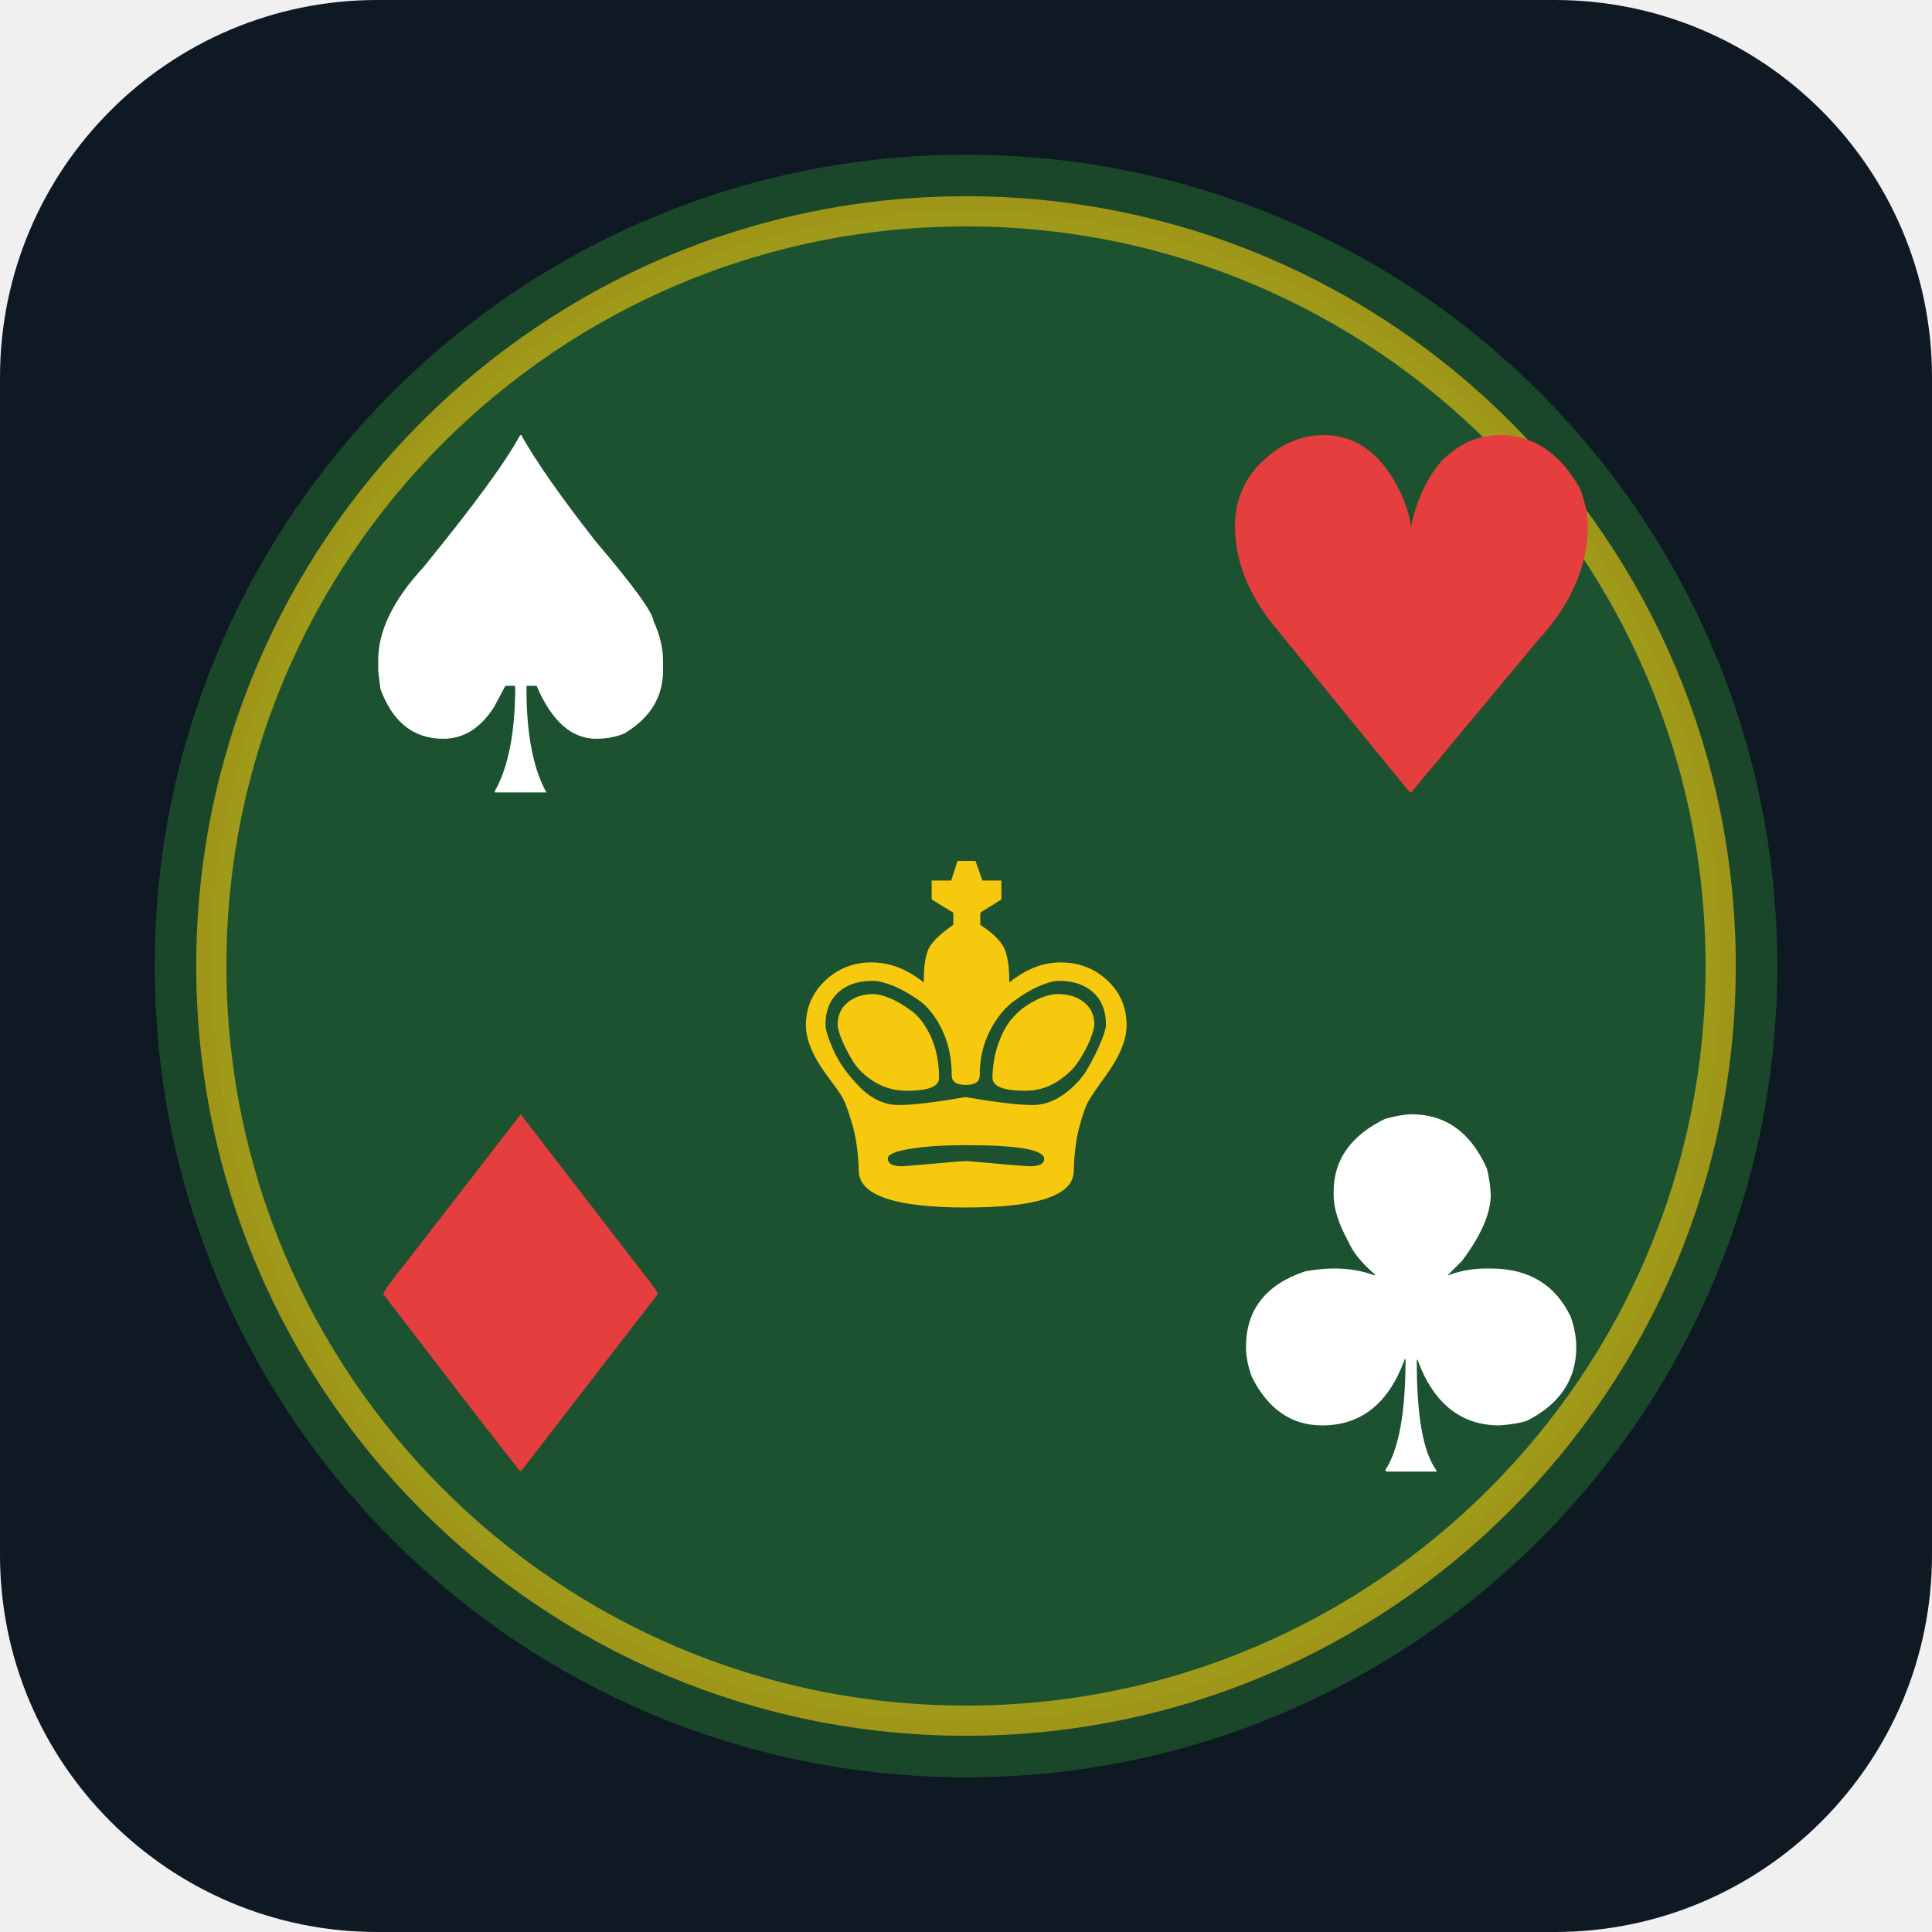
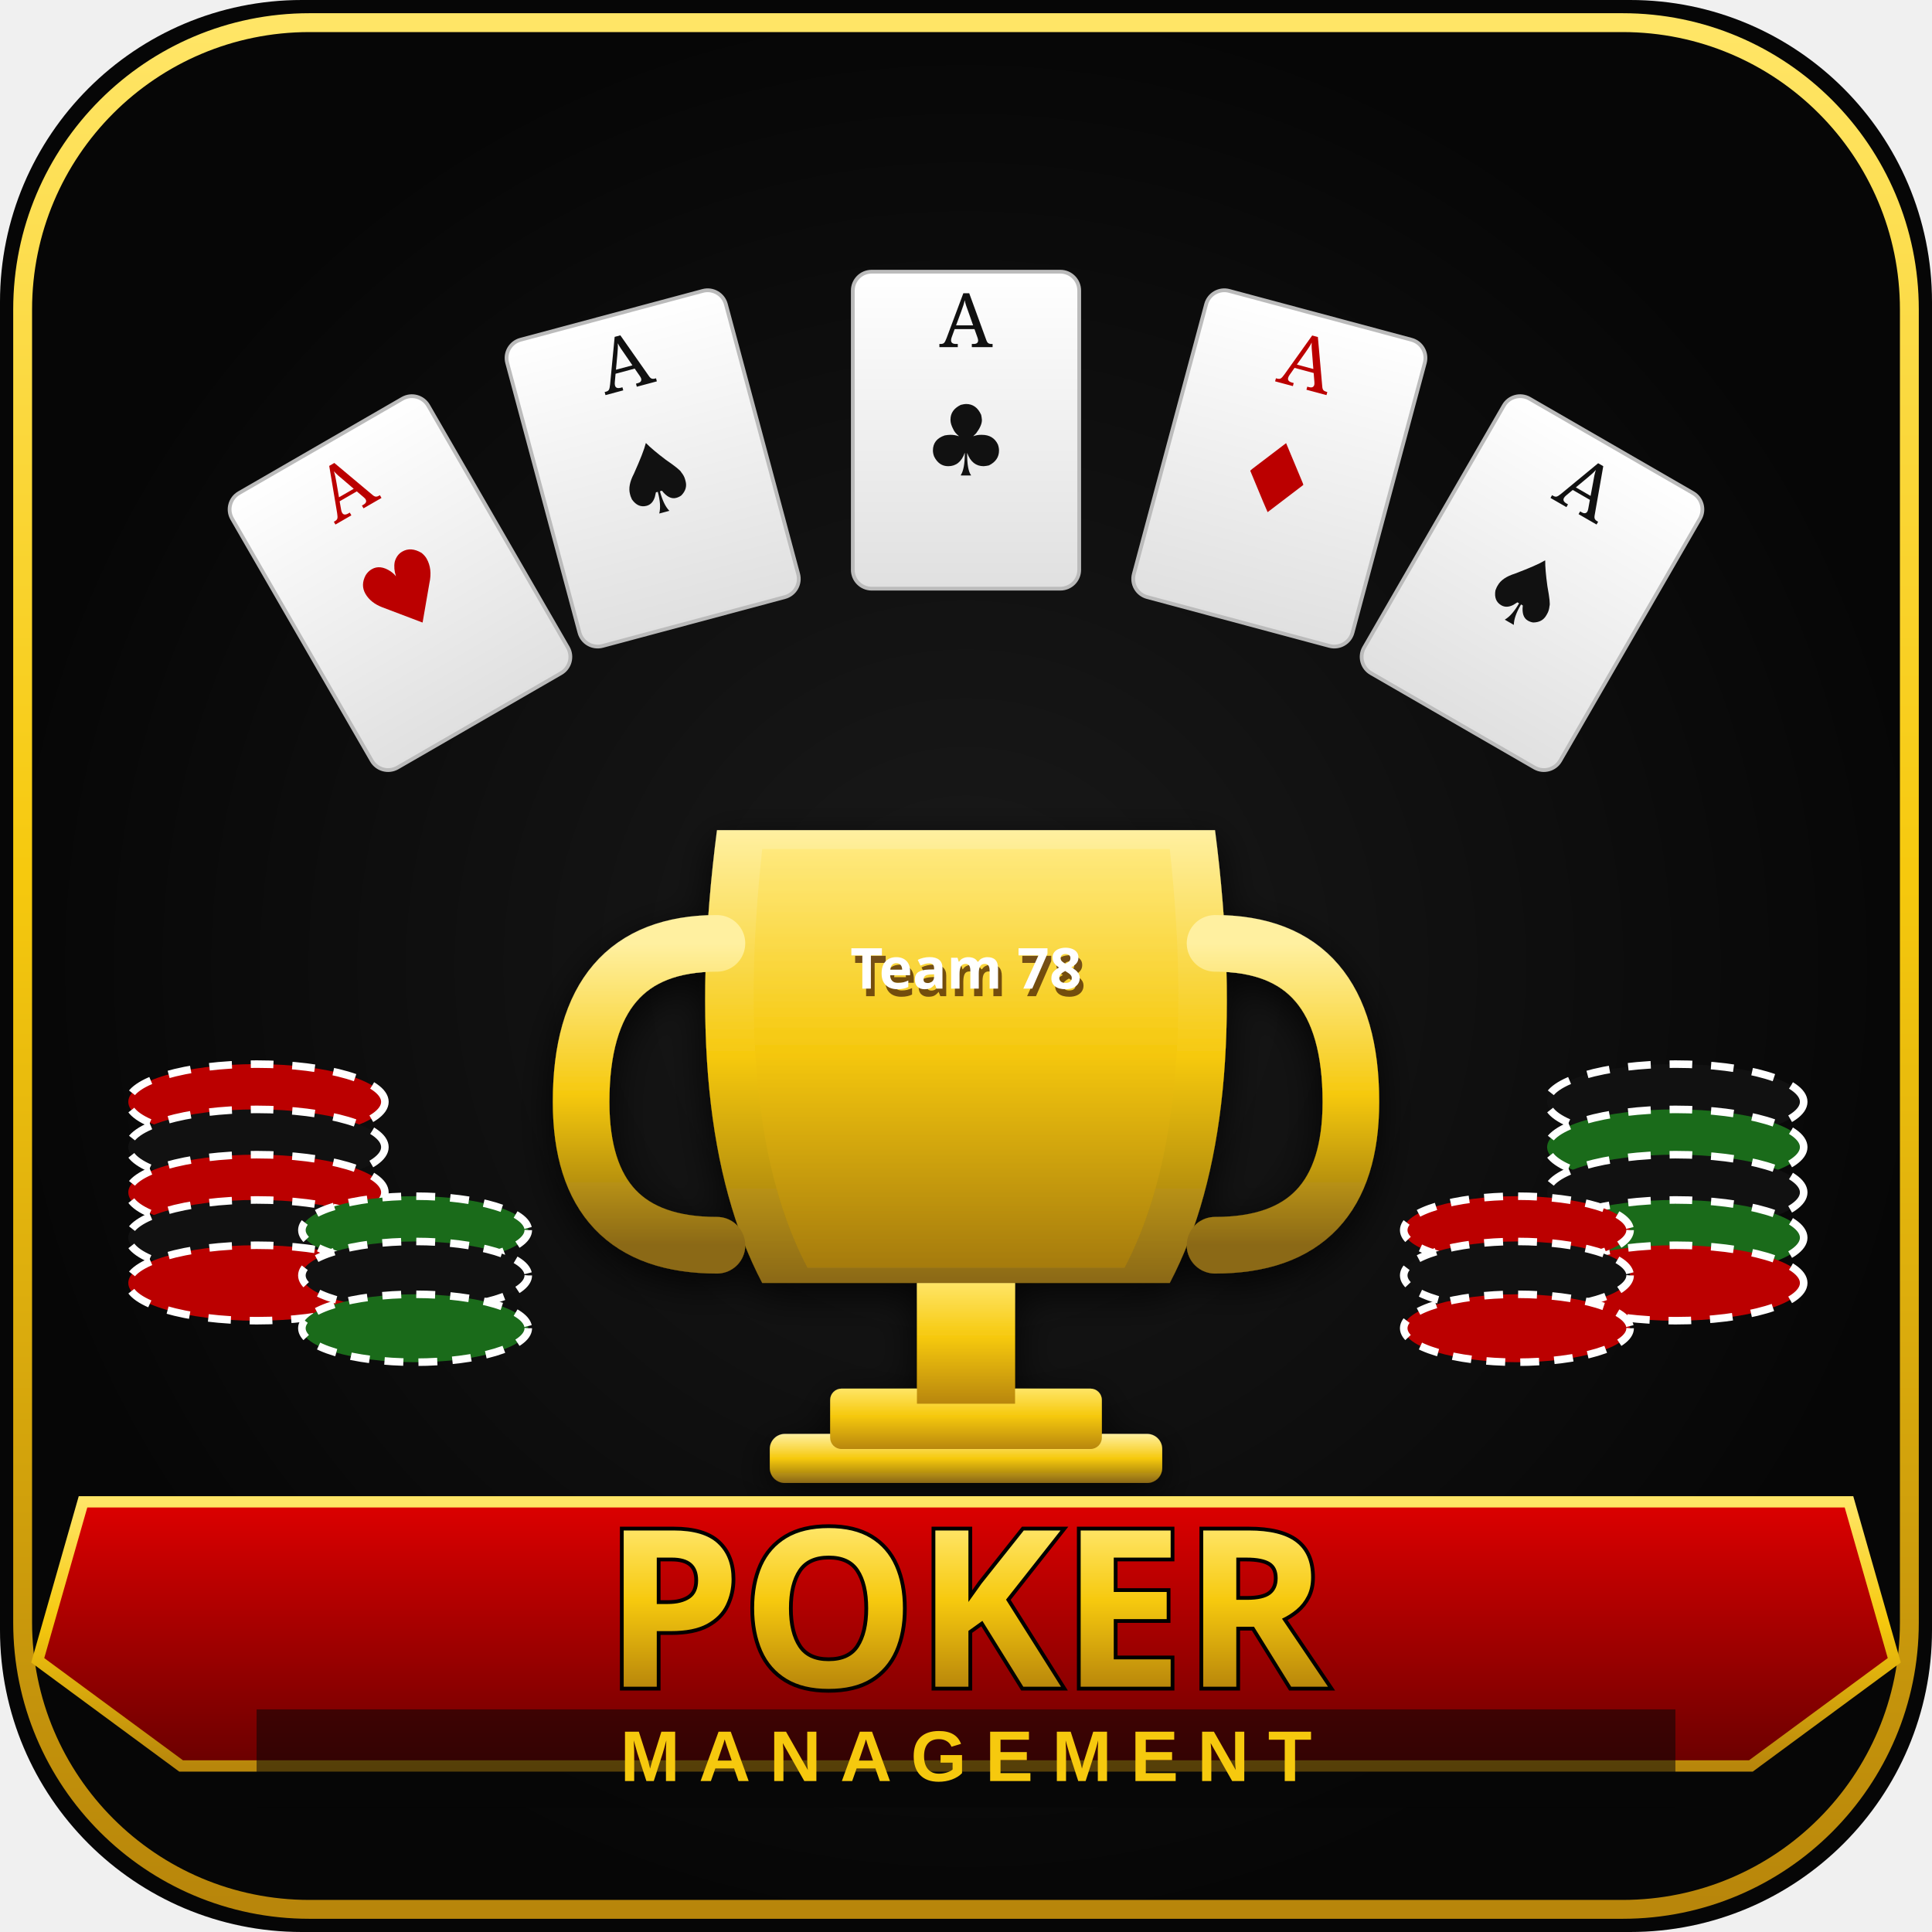
<svg xmlns="http://www.w3.org/2000/svg" viewBox="0 0 512 512">
-   <rect width="512" height="512" rx="100" fill="#0f1923" />
-   <circle cx="256" cy="256" r="215" fill="#1a472a" />
-   <circle cx="256" cy="256" r="200" fill="#1d5230" />
-   <circle cx="256" cy="256" r="200" fill="none" stroke="#f6c90e" stroke-width="8" opacity="0.6" />
-   <text x="138" y="210" font-size="130" font-family="Georgia,serif" fill="white" text-anchor="middle">♠</text>
-   <text x="374" y="210" font-size="130" font-family="Georgia,serif" fill="#e53e3e" text-anchor="middle">♥</text>
-   <text x="138" y="390" font-size="130" font-family="Georgia,serif" fill="#e53e3e" text-anchor="middle">♦</text>
-   <text x="374" y="390" font-size="130" font-family="Georgia,serif" fill="white" text-anchor="middle">♣</text>
-   <text x="256" y="320" font-size="140" font-family="Georgia,serif" fill="#f6c90e" text-anchor="middle">♚</text>
+   <defs>
+     <radialGradient id="bgGrad" cx="50%" cy="50%" r="50%">
+       <stop offset="0%" stop-color="#1a1a1a" />
+       <stop offset="100%" stop-color="#060606" />
+     </radialGradient>
+     <linearGradient id="gold" x1="0%" y1="0%" x2="0%" y2="100%">
+       <stop offset="0%" stop-color="#ffe566" />
+       <stop offset="45%" stop-color="#f6c90e" />
+       <stop offset="100%" stop-color="#b8860b" />
+     </linearGradient>
+     <linearGradient id="gold2" x1="0%" y1="0%" x2="0%" y2="100%">
+       <stop offset="0%" stop-color="#fff0a0" />
+       <stop offset="50%" stop-color="#f6c90e" />
+       <stop offset="100%" stop-color="#8B6914" />
+     </linearGradient>
+     <linearGradient id="red" x1="0%" y1="0%" x2="0%" y2="100%">
+       <stop offset="0%" stop-color="#dd0000" />
+       <stop offset="100%" stop-color="#6a0000" />
+     </linearGradient>
+     <linearGradient id="card" x1="0%" y1="0%" x2="0%" y2="100%">
+       <stop offset="0%" stop-color="#ffffff" />
+       <stop offset="100%" stop-color="#e0e0e0" />
+     </linearGradient>
+     <filter id="sh">
+       <feDropShadow dx="0" dy="3" stdDeviation="5" flood-color="#000" flood-opacity="0.8" />
+     </filter>
+   </defs>
+   <rect width="512" height="512" rx="80" fill="url(#bgGrad)" />
+   <rect x="6" y="6" width="500" height="500" rx="76" fill="none" stroke="url(#gold)" stroke-width="5" />
+   <g transform="translate(108,158) rotate(-30)">
+     <rect x="-30" y="-46" width="60" height="84" rx="5" fill="url(#card)" stroke="#bbb" stroke-width="1" />
+     <text x="0" y="-26" font-size="20" font-family="Georgia,serif" fill="#b00" text-anchor="middle">A</text>
+     <text x="0" y="8" font-size="26" font-family="Georgia,serif" fill="#b00" text-anchor="middle">♥</text>
+   </g>
+   <g transform="translate(174,128) rotate(-15)">
+     <rect x="-30" y="-46" width="60" height="84" rx="5" fill="url(#card)" stroke="#bbb" stroke-width="1" />
+     <text x="0" y="-26" font-size="20" font-family="Georgia,serif" fill="#111" text-anchor="middle">A</text>
+     <text x="0" y="8" font-size="26" font-family="Georgia,serif" fill="#111" text-anchor="middle">♠</text>
+   </g>
+   <g transform="translate(256,118)">
+     <rect x="-30" y="-46" width="60" height="84" rx="5" fill="url(#card)" stroke="#bbb" stroke-width="1" />
+     <text x="0" y="-26" font-size="20" font-family="Georgia,serif" fill="#111" text-anchor="middle">A</text>
+     <text x="0" y="8" font-size="26" font-family="Georgia,serif" fill="#111" text-anchor="middle">♣</text>
+   </g>
+   <g transform="translate(338,128) rotate(15)">
+     <rect x="-30" y="-46" width="60" height="84" rx="5" fill="url(#card)" stroke="#bbb" stroke-width="1" />
+     <text x="0" y="-26" font-size="20" font-family="Georgia,serif" fill="#b00" text-anchor="middle">A</text>
+     <text x="0" y="8" font-size="26" font-family="Georgia,serif" fill="#b00" text-anchor="middle">♦</text>
+   </g>
+   <g transform="translate(404,158) rotate(30)">
+     <rect x="-30" y="-46" width="60" height="84" rx="5" fill="url(#card)" stroke="#bbb" stroke-width="1" />
+     <text x="0" y="-26" font-size="20" font-family="Georgia,serif" fill="#111" text-anchor="middle">A</text>
+     <text x="0" y="8" font-size="26" font-family="Georgia,serif" fill="#111" text-anchor="middle">♠</text>
+   </g>
+   <g transform="translate(68,340)">
+     <ellipse cx="0" cy="-48" rx="34" ry="10" fill="#b00" stroke="#fff" stroke-width="2" stroke-dasharray="6,5" />
+     <ellipse cx="0" cy="-36" rx="34" ry="10" fill="#111" stroke="#fff" stroke-width="2" stroke-dasharray="6,5" />
+     <ellipse cx="0" cy="-24" rx="34" ry="10" fill="#b00" stroke="#fff" stroke-width="2" stroke-dasharray="6,5" />
+     <ellipse cx="0" cy="-12" rx="34" ry="10" fill="#111" stroke="#fff" stroke-width="2" stroke-dasharray="6,5" />
+     <ellipse cx="0" cy="0" rx="34" ry="10" fill="#b00" stroke="#fff" stroke-width="2" stroke-dasharray="6,5" />
+   </g>
+   <g transform="translate(110,352)">
+     <ellipse cx="0" cy="-26" rx="30" ry="9" fill="#1a6b1a" stroke="#fff" stroke-width="2" stroke-dasharray="5,4" />
+     <ellipse cx="0" cy="-14" rx="30" ry="9" fill="#111" stroke="#fff" stroke-width="2" stroke-dasharray="5,4" />
+     <ellipse cx="0" cy="0" rx="30" ry="9" fill="#1a6b1a" stroke="#fff" stroke-width="2" stroke-dasharray="5,4" />
+   </g>
+   <g transform="translate(444,340)">
+     <ellipse cx="0" cy="-48" rx="34" ry="10" fill="#111" stroke="#fff" stroke-width="2" stroke-dasharray="6,5" />
+     <ellipse cx="0" cy="-36" rx="34" ry="10" fill="#1a6b1a" stroke="#fff" stroke-width="2" stroke-dasharray="6,5" />
+     <ellipse cx="0" cy="-24" rx="34" ry="10" fill="#111" stroke="#fff" stroke-width="2" stroke-dasharray="6,5" />
+     <ellipse cx="0" cy="-12" rx="34" ry="10" fill="#1a6b1a" stroke="#fff" stroke-width="2" stroke-dasharray="6,5" />
+     <ellipse cx="0" cy="0" rx="34" ry="10" fill="#b00" stroke="#fff" stroke-width="2" stroke-dasharray="6,5" />
+   </g>
+   <g transform="translate(402,352)">
+     <ellipse cx="0" cy="-26" rx="30" ry="9" fill="#b00" stroke="#fff" stroke-width="2" stroke-dasharray="5,4" />
+     <ellipse cx="0" cy="-14" rx="30" ry="9" fill="#111" stroke="#fff" stroke-width="2" stroke-dasharray="5,4" />
+     <ellipse cx="0" cy="0" rx="30" ry="9" fill="#b00" stroke="#fff" stroke-width="2" stroke-dasharray="5,4" />
+   </g>
+   <g transform="translate(256,290)" filter="url(#sh)">
+     <rect x="-52" y="90" width="104" height="13" rx="4" fill="url(#gold2)" />
+     <rect x="-36" y="78" width="72" height="16" rx="3" fill="url(#gold)" />
+     <rect x="-13" y="50" width="26" height="32" fill="url(#gold)" />
+     <path d="M-66,-70 Q-76,8 -54,50 L54,50 Q76,8 66,-70 Z" fill="url(#gold2)" />
+     <path d="M-54,-65 Q-62,8 -42,46 L42,46 Q62,8 54,-65 Z" fill="url(#gold)" opacity="0.5" />
+     <path d="M-66,-40 Q-102,-40 -102,2 Q-102,40 -66,40" fill="none" stroke="url(#gold2)" stroke-width="15" stroke-linecap="round" />
+     <path d="M66,-40 Q102,-40 102,2 Q102,40 66,40" fill="none" stroke="url(#gold2)" stroke-width="15" stroke-linecap="round" />
+     <text x="1" y="-26" font-size="15" font-family="Arial Black,sans-serif" font-weight="900" fill="#3a1500" text-anchor="middle" opacity="0.7">Team 78</text>
+     <text x="0" y="-28" font-size="15" font-family="Arial Black,sans-serif" font-weight="900" fill="white" text-anchor="middle">Team 78</text>
+   </g>
+   <path d="M22,398 L490,398 L502,440 L464,468 L48,468 L10,440 Z" fill="url(#red)" stroke="url(#gold)" stroke-width="3" />
+   <text x="256" y="447" font-size="58" font-family="Arial Black,Impact,sans-serif" font-weight="900" fill="url(#gold)" text-anchor="middle" stroke="#000" stroke-width="2" paint-order="stroke">POKER</text>
+   <rect x="68" y="453" width="376" height="26" fill="#050505" opacity="0.55" />
+   <text x="256" y="472" font-size="19" font-family="Arial,sans-serif" font-weight="700" fill="#f6c90e" text-anchor="middle" letter-spacing="5">MANAGEMENT</text>
</svg>
